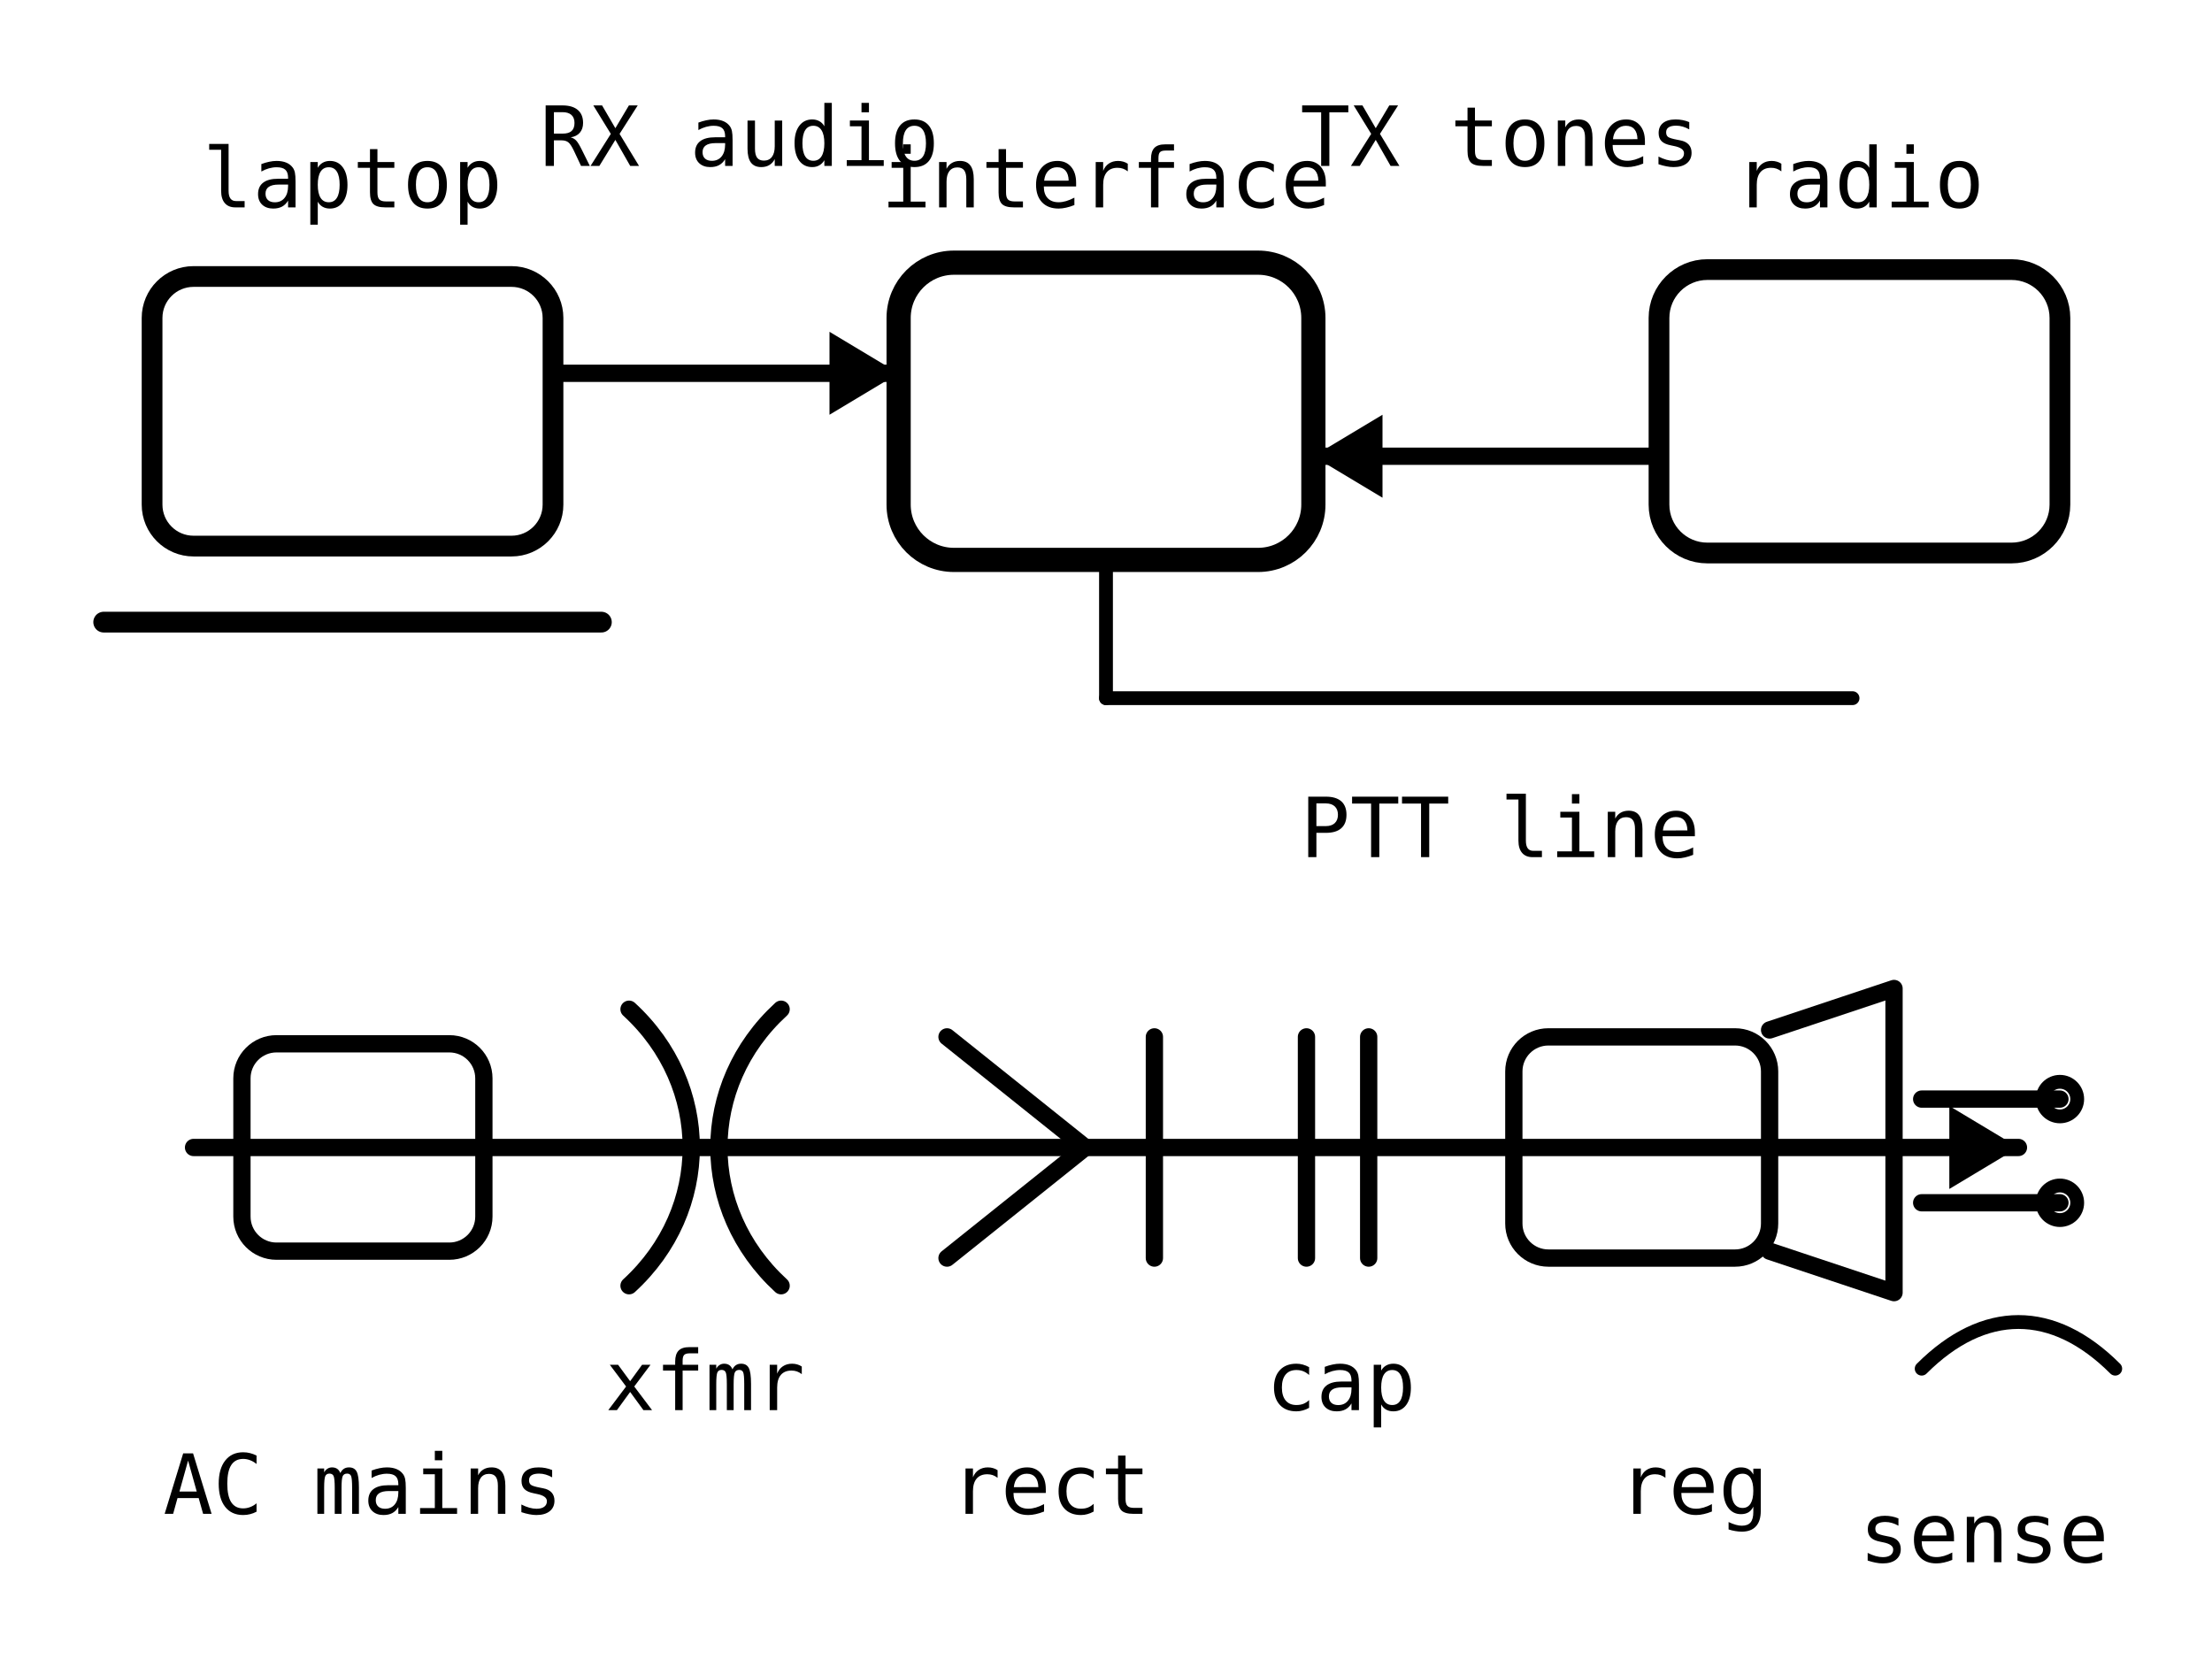
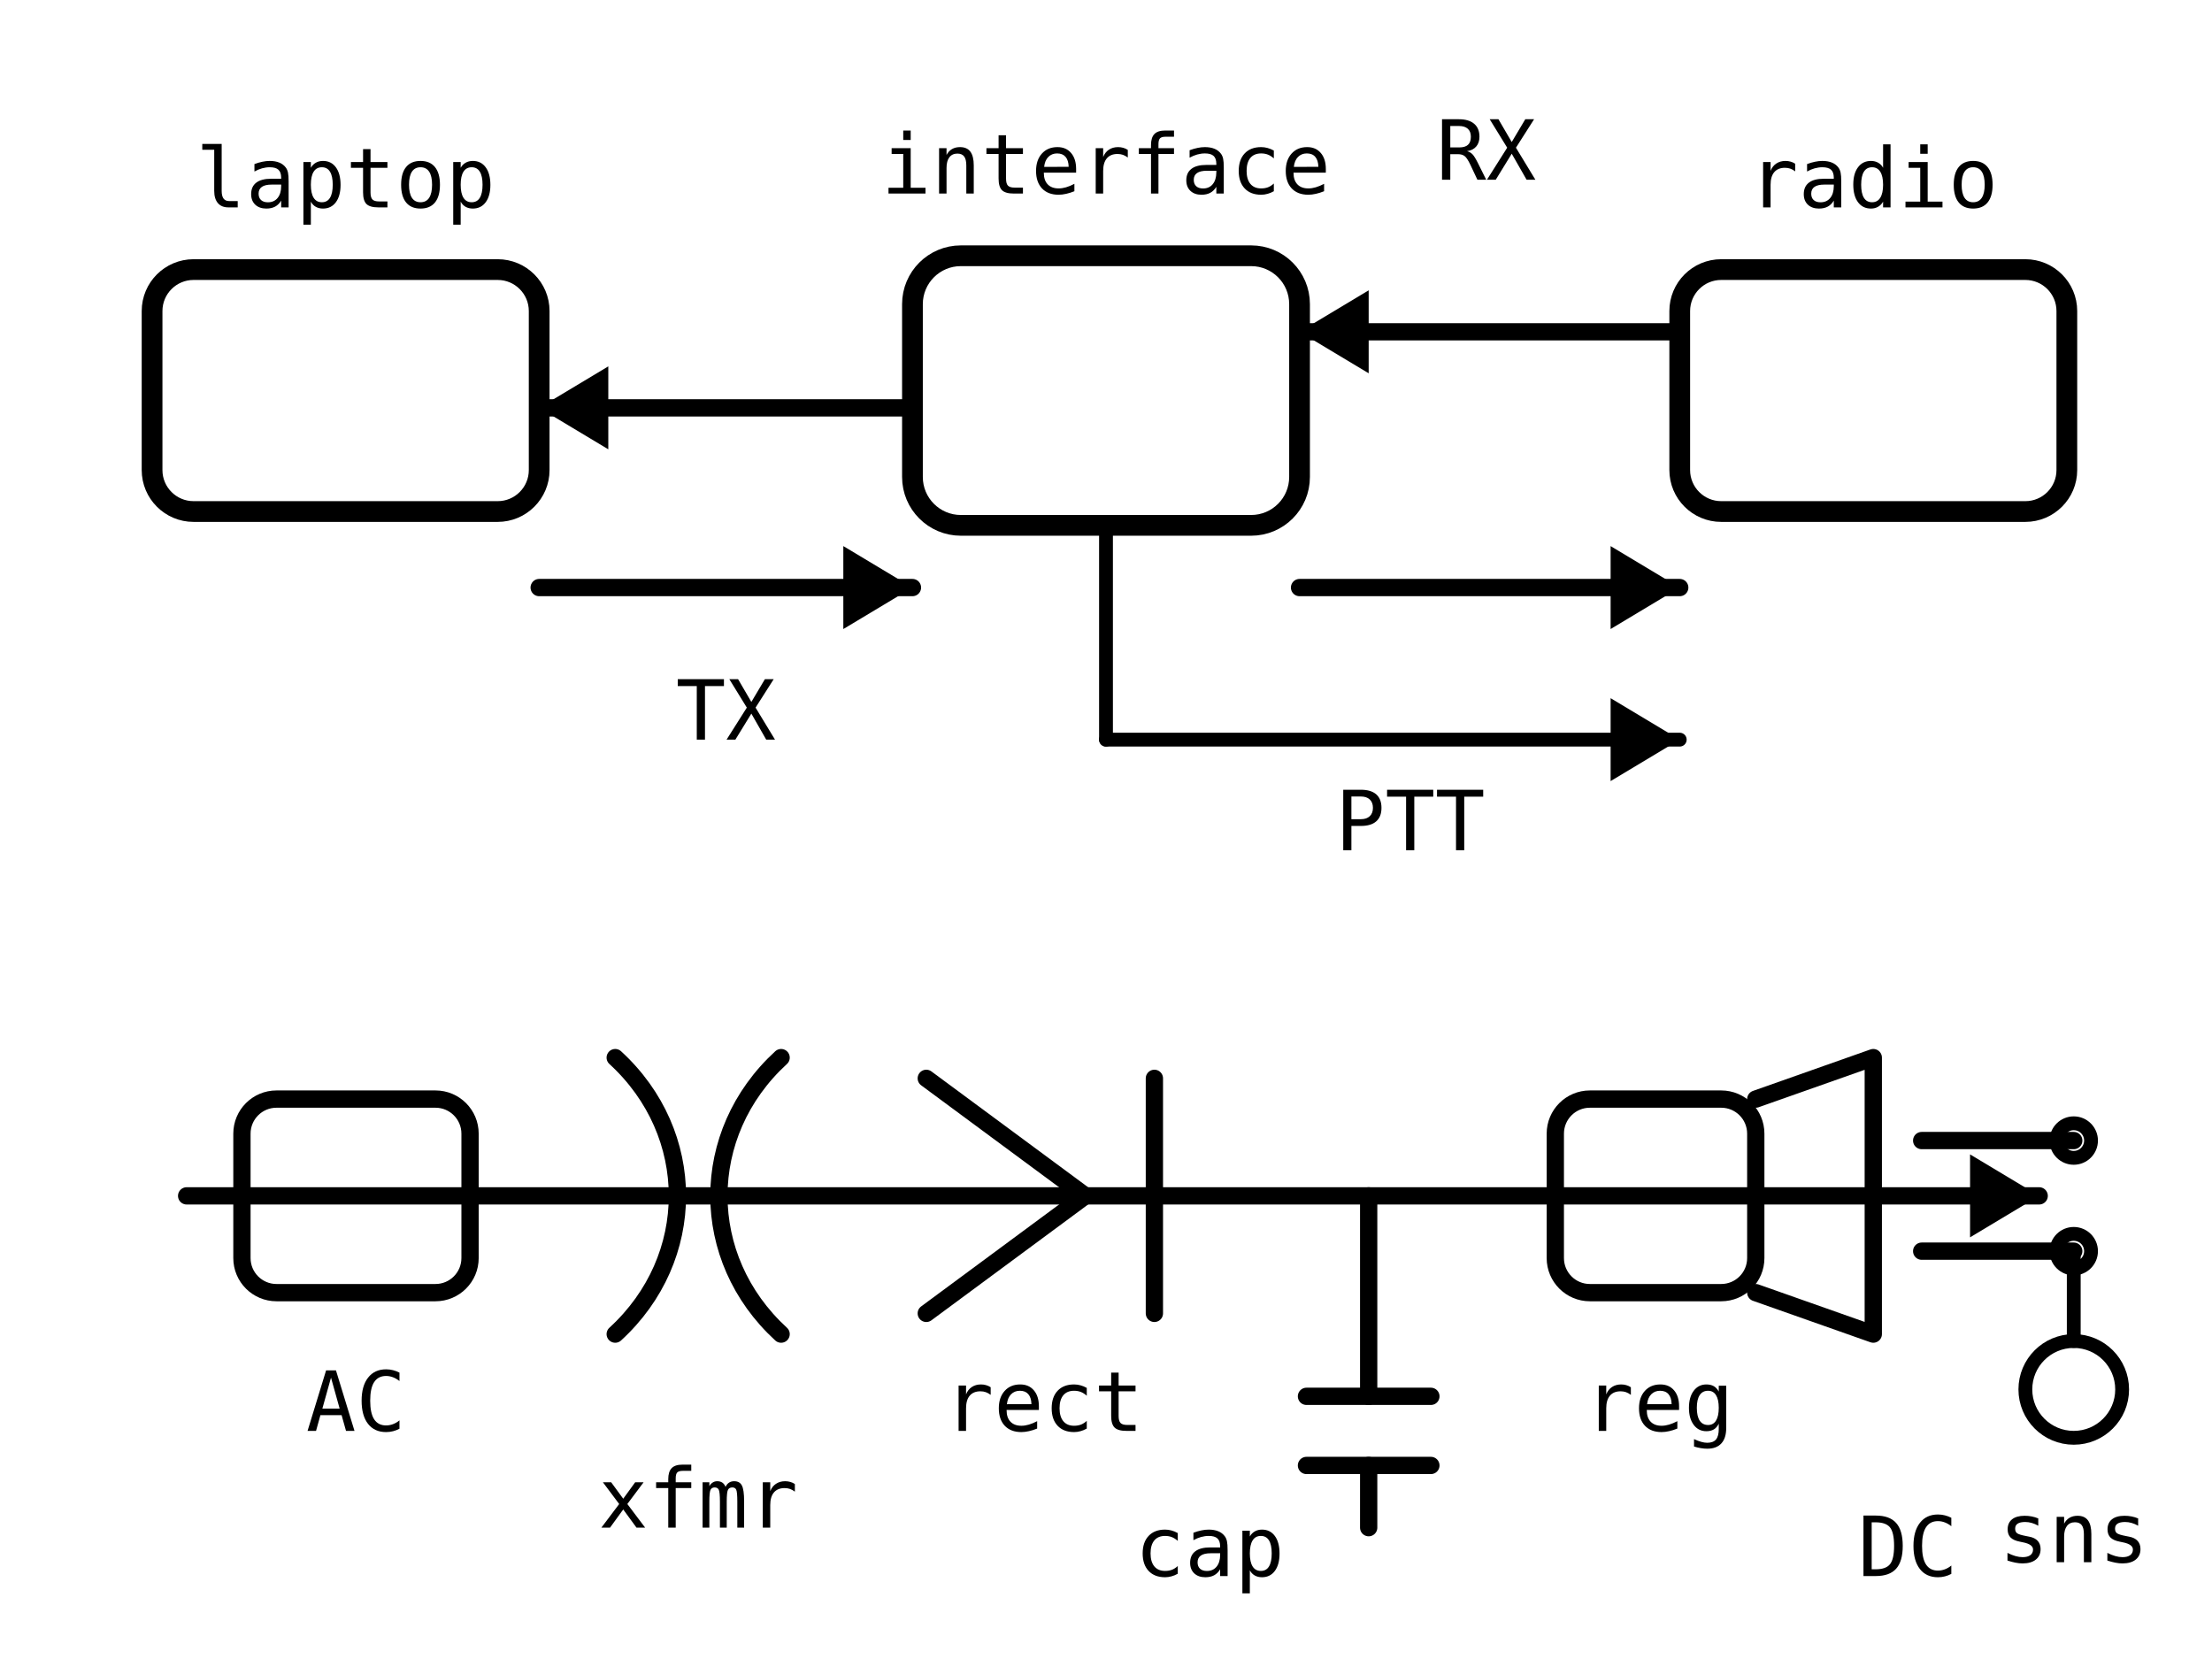
<svg xmlns="http://www.w3.org/2000/svg" id="digital-interface-linear-supply" viewBox="0 0 640 480" role="img">
  <g fill="none" stroke="currentColor" stroke-linecap="round" stroke-linejoin="round">
-     <rect x="44" y="80" width="116" height="78" rx="12" ry="12" stroke-width="6" />
-     <line x1="30" y1="180" x2="174" y2="180" stroke-width="6" />
-     <rect x="260" y="76" width="120" height="86" rx="16" ry="16" stroke-width="7" />
-     <rect x="480" y="78" width="116" height="82" rx="14" ry="14" stroke-width="6" />
-     <line x1="160" y1="108" x2="260" y2="108" stroke-width="5" />
-     <polygon points="260,108 240,96 240,120" fill="currentColor" stroke="none" />
-     <line x1="480" y1="132" x2="380" y2="132" stroke-width="5" />
-     <polygon points="380,132 400,120 400,144" fill="currentColor" stroke="none" />
-     <line x1="320" y1="162" x2="320" y2="202" stroke-width="4" />
-     <line x1="320" y1="202" x2="536" y2="202" stroke-width="4" />
-     <line x1="56" y1="332" x2="584" y2="332" stroke-width="5" />
-     <polygon points="584,332 564,320 564,344" fill="currentColor" stroke="none" />
-     <rect x="70" y="302" width="70" height="60" rx="10" ry="10" stroke-width="5" />
-     <path d="M182 292 C206 314 206 350 182 372" stroke-width="5" />
-     <path d="M226 292 C202 314 202 350 226 372" stroke-width="5" />
-     <line x1="274" y1="300" x2="314" y2="332" stroke-width="5" />
-     <line x1="274" y1="364" x2="314" y2="332" stroke-width="5" />
-     <line x1="334" y1="300" x2="334" y2="364" stroke-width="5" />
-     <line x1="378" y1="300" x2="378" y2="364" stroke-width="5" />
-     <line x1="396" y1="300" x2="396" y2="364" stroke-width="5" />
-     <rect x="438" y="300" width="74" height="64" rx="10" ry="10" stroke-width="5" />
-     <path d="M512 298 L548 286 L548 374 L512 362" stroke-width="5" />
-     <line x1="556" y1="318" x2="596" y2="318" stroke-width="5" />
-     <line x1="556" y1="348" x2="596" y2="348" stroke-width="5" />
-     <circle cx="596" cy="318" r="5" stroke-width="4" />
-     <circle cx="596" cy="348" r="5" stroke-width="4" />
-     <path d="M556 396 C574 378 594 378 612 396" stroke-width="4" />
+     <rect x="44" y="78" width="112" height="70" rx="12" ry="12" stroke-width="6" />
+     <rect x="264" y="74" width="112" height="78" rx="14" ry="14" stroke-width="6" />
+     <rect x="486" y="78" width="112" height="70" rx="12" ry="12" stroke-width="6" />
+     <line x1="486" y1="96" x2="376" y2="96" stroke-width="5" />
+     <polygon points="376,96 396,84 396,108" fill="currentColor" stroke="none" />
+     <line x1="264" y1="118" x2="156" y2="118" stroke-width="5" />
+     <polygon points="156,118 176,106 176,130" fill="currentColor" stroke="none" />
+     <line x1="156" y1="170" x2="264" y2="170" stroke-width="5" />
+     <polygon points="264,170 244,158 244,182" fill="currentColor" stroke="none" />
+     <line x1="376" y1="170" x2="486" y2="170" stroke-width="5" />
+     <polygon points="486,170 466,158 466,182" fill="currentColor" stroke="none" />
+     <line x1="320" y1="152" x2="320" y2="214" stroke-width="4" />
+     <line x1="320" y1="214" x2="486" y2="214" stroke-width="4" />
+     <polygon points="486,214 466,202 466,226" fill="currentColor" stroke="none" />
+     <line x1="54" y1="346" x2="590" y2="346" stroke-width="5" />
+     <polygon points="590,346 570,334 570,358" fill="currentColor" stroke="none" />
+     <rect x="70" y="318" width="66" height="56" rx="10" ry="10" stroke-width="5" />
+     <path d="M178 306 C202 328 202 364 178 386" stroke-width="5" />
+     <path d="M226 306 C202 328 202 364 226 386" stroke-width="5" />
+     <line x1="268" y1="312" x2="314" y2="346" stroke-width="5" />
+     <line x1="268" y1="380" x2="314" y2="346" stroke-width="5" />
+     <line x1="334" y1="312" x2="334" y2="380" stroke-width="5" />
+     <line x1="396" y1="346" x2="396" y2="404" stroke-width="5" />
+     <line x1="378" y1="404" x2="414" y2="404" stroke-width="5" />
+     <line x1="378" y1="424" x2="414" y2="424" stroke-width="5" />
+     <line x1="396" y1="424" x2="396" y2="442" stroke-width="5" />
+     <rect x="450" y="318" width="58" height="56" rx="10" ry="10" stroke-width="5" />
+     <path d="M508 318 L542 306 L542 386 L508 374" stroke-width="5" />
+     <line x1="556" y1="330" x2="600" y2="330" stroke-width="5" />
+     <line x1="556" y1="362" x2="600" y2="362" stroke-width="5" />
+     <circle cx="600" cy="330" r="5" stroke-width="4" />
+     <circle cx="600" cy="362" r="5" stroke-width="4" />
+     <circle cx="600" cy="402" r="14" stroke-width="4" />
+     <line x1="600" y1="388" x2="600" y2="362" stroke-width="4" />
  </g>
  <g fill="currentColor" font-family="ui-monospace, SFMono-Regular, Menlo, Consolas, monospace" text-anchor="middle">
-     <text x="102" y="60" font-size="24">laptop</text>
-     <text x="320" y="60" font-size="24">interface</text>
-     <text x="538" y="60" font-size="24">radio</text>
-     <text x="214" y="48" font-size="24">RX audio</text>
-     <text x="434" y="48" font-size="24">TX tones</text>
-     <text x="434" y="248" font-size="24">PTT line</text>
-     <text x="105" y="438" font-size="24">AC mains</text>
-     <text x="204" y="408" font-size="24">xfmr</text>
-     <text x="304" y="438" font-size="24">rect</text>
-     <text x="388" y="408" font-size="24">cap</text>
-     <text x="490" y="438" font-size="24">reg</text>
-     <text x="574" y="452" font-size="24">sense</text>
+     <text x="100" y="60" font-size="24">laptop</text>
+     <text x="320" y="56" font-size="24">interface</text>
+     <text x="542" y="60" font-size="24">radio</text>
+     <text x="430" y="52" font-size="24">RX</text>
+     <text x="210" y="214" font-size="24">TX</text>
+     <text x="408" y="246" font-size="24">PTT</text>
+     <text x="103" y="414" font-size="24">AC</text>
+     <text x="202" y="442" font-size="24">xfmr</text>
+     <text x="302" y="414" font-size="24">rect</text>
+     <text x="350" y="456" font-size="24">cap</text>
+     <text x="480" y="414" font-size="24">reg</text>
+     <text x="552" y="456" font-size="24">DC</text>
+     <text x="600" y="452" font-size="24">sns</text>
  </g>
</svg>
